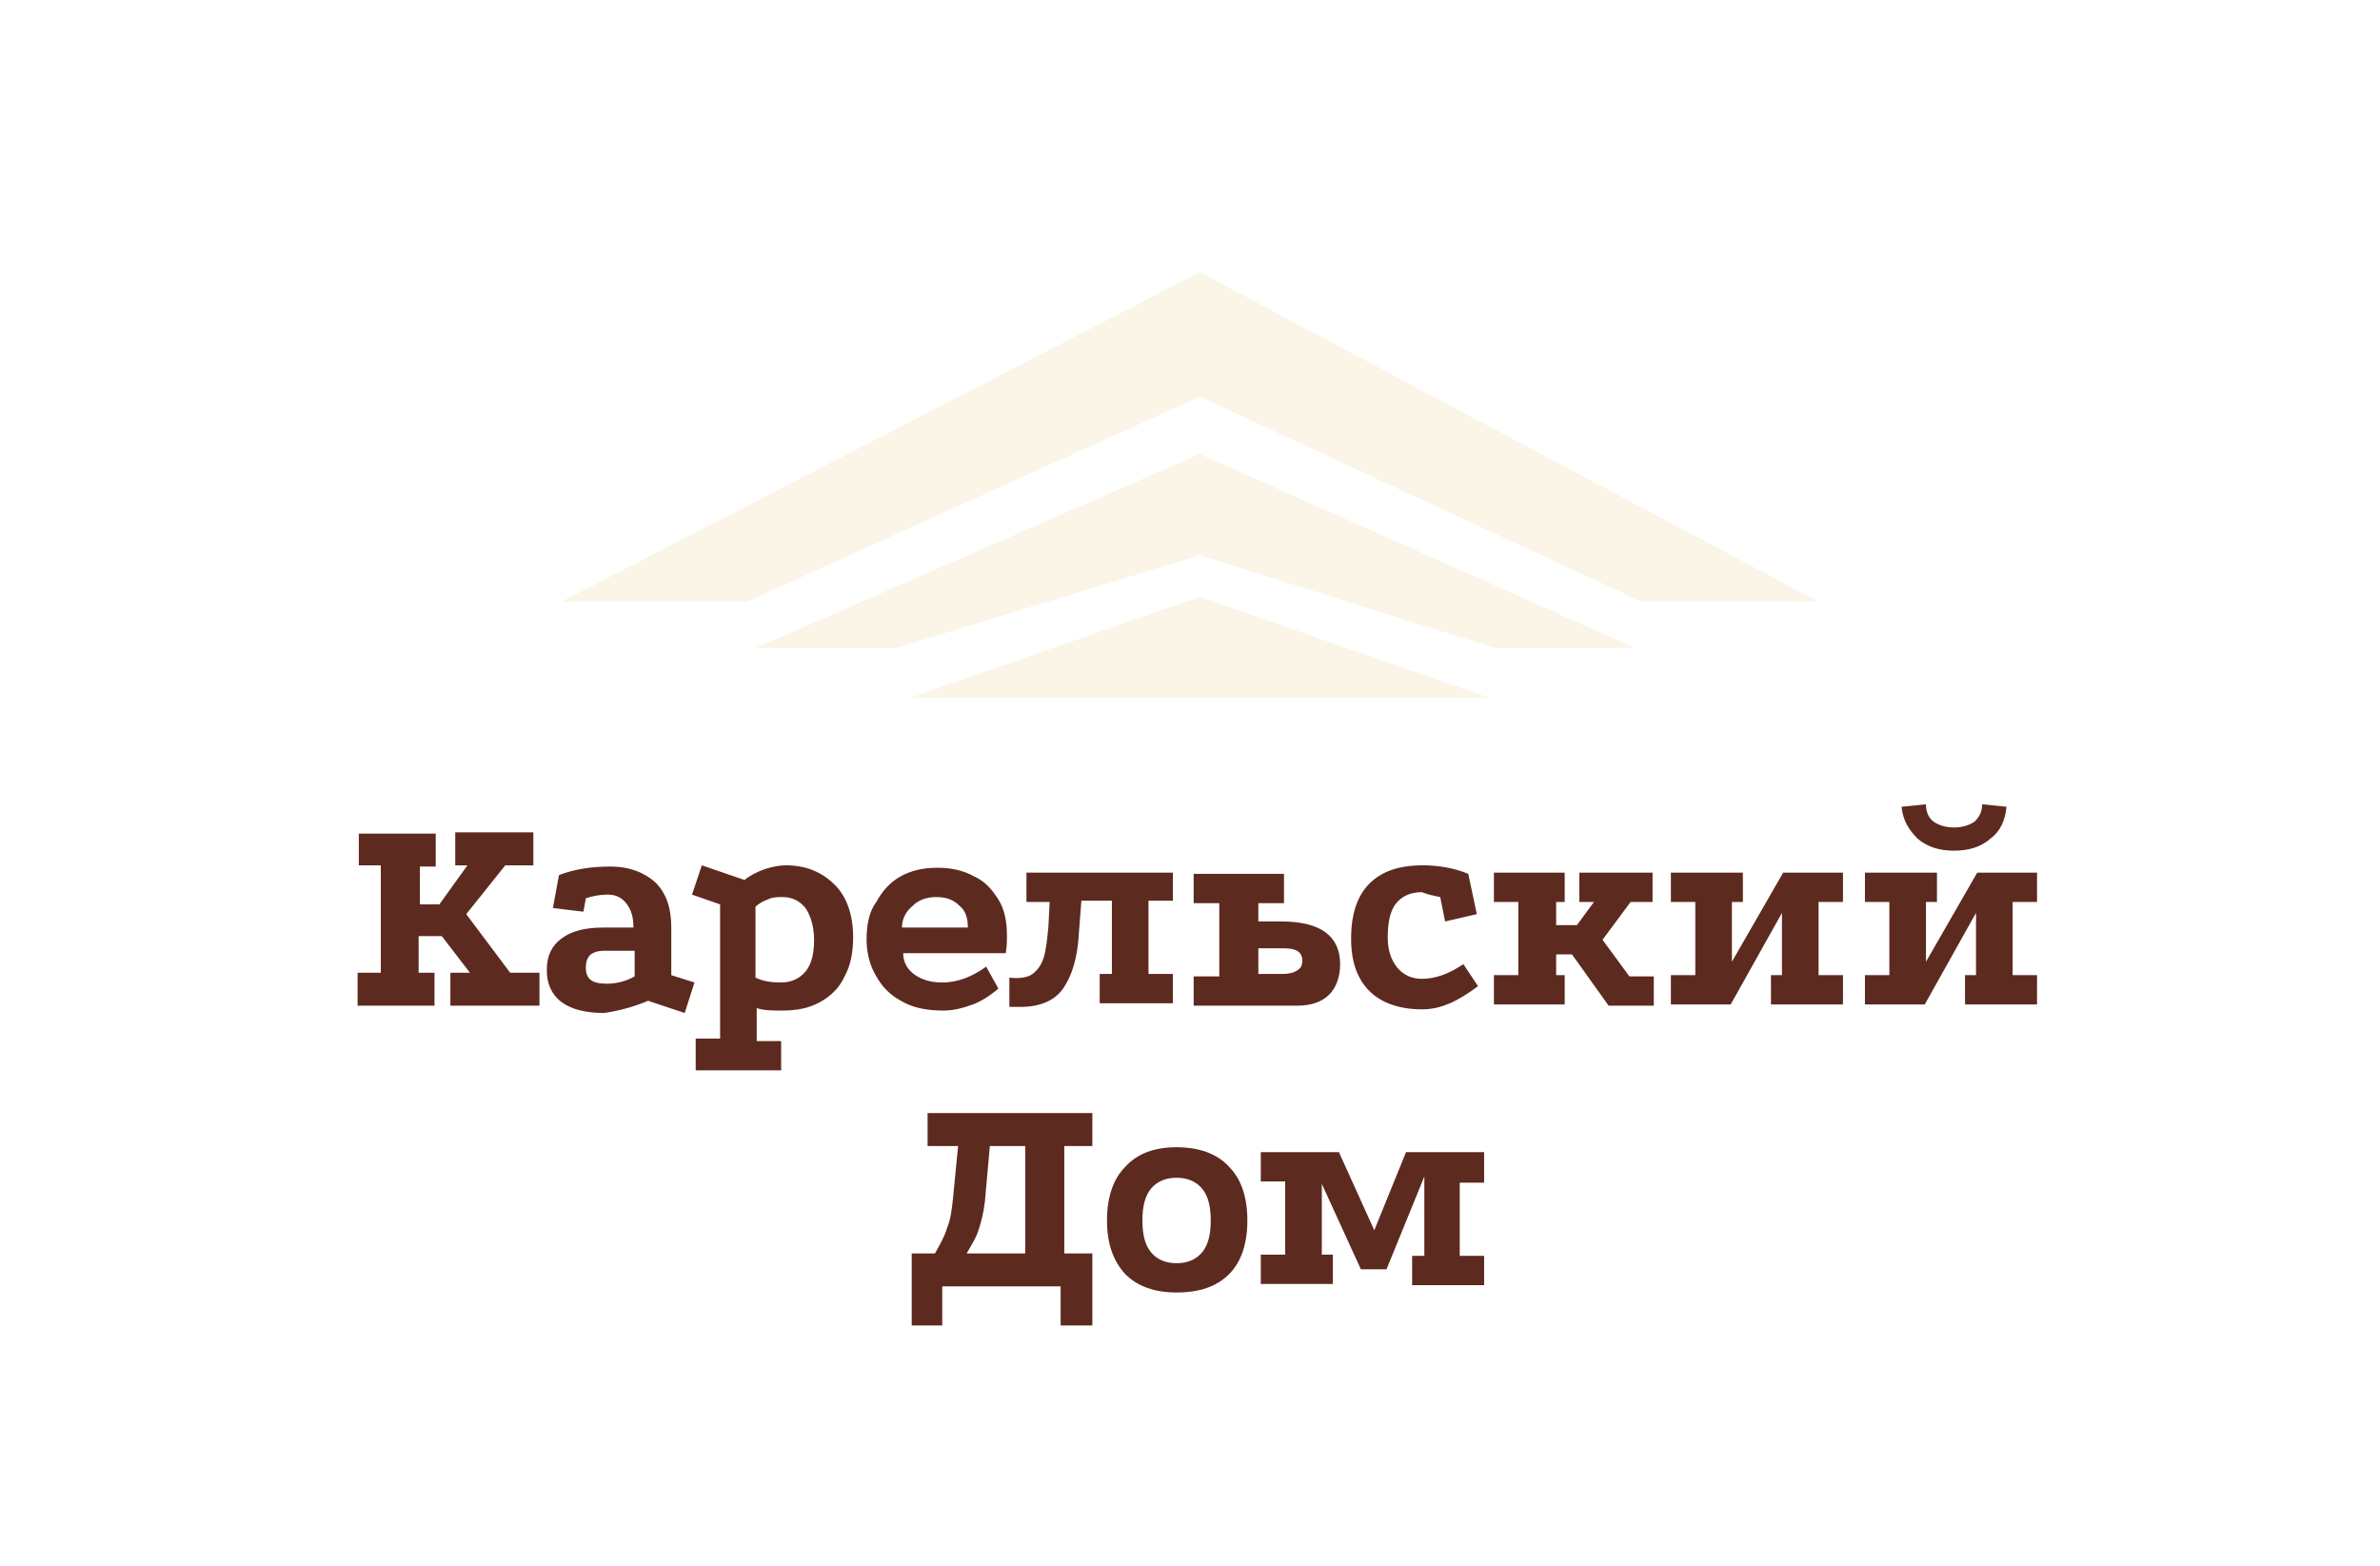
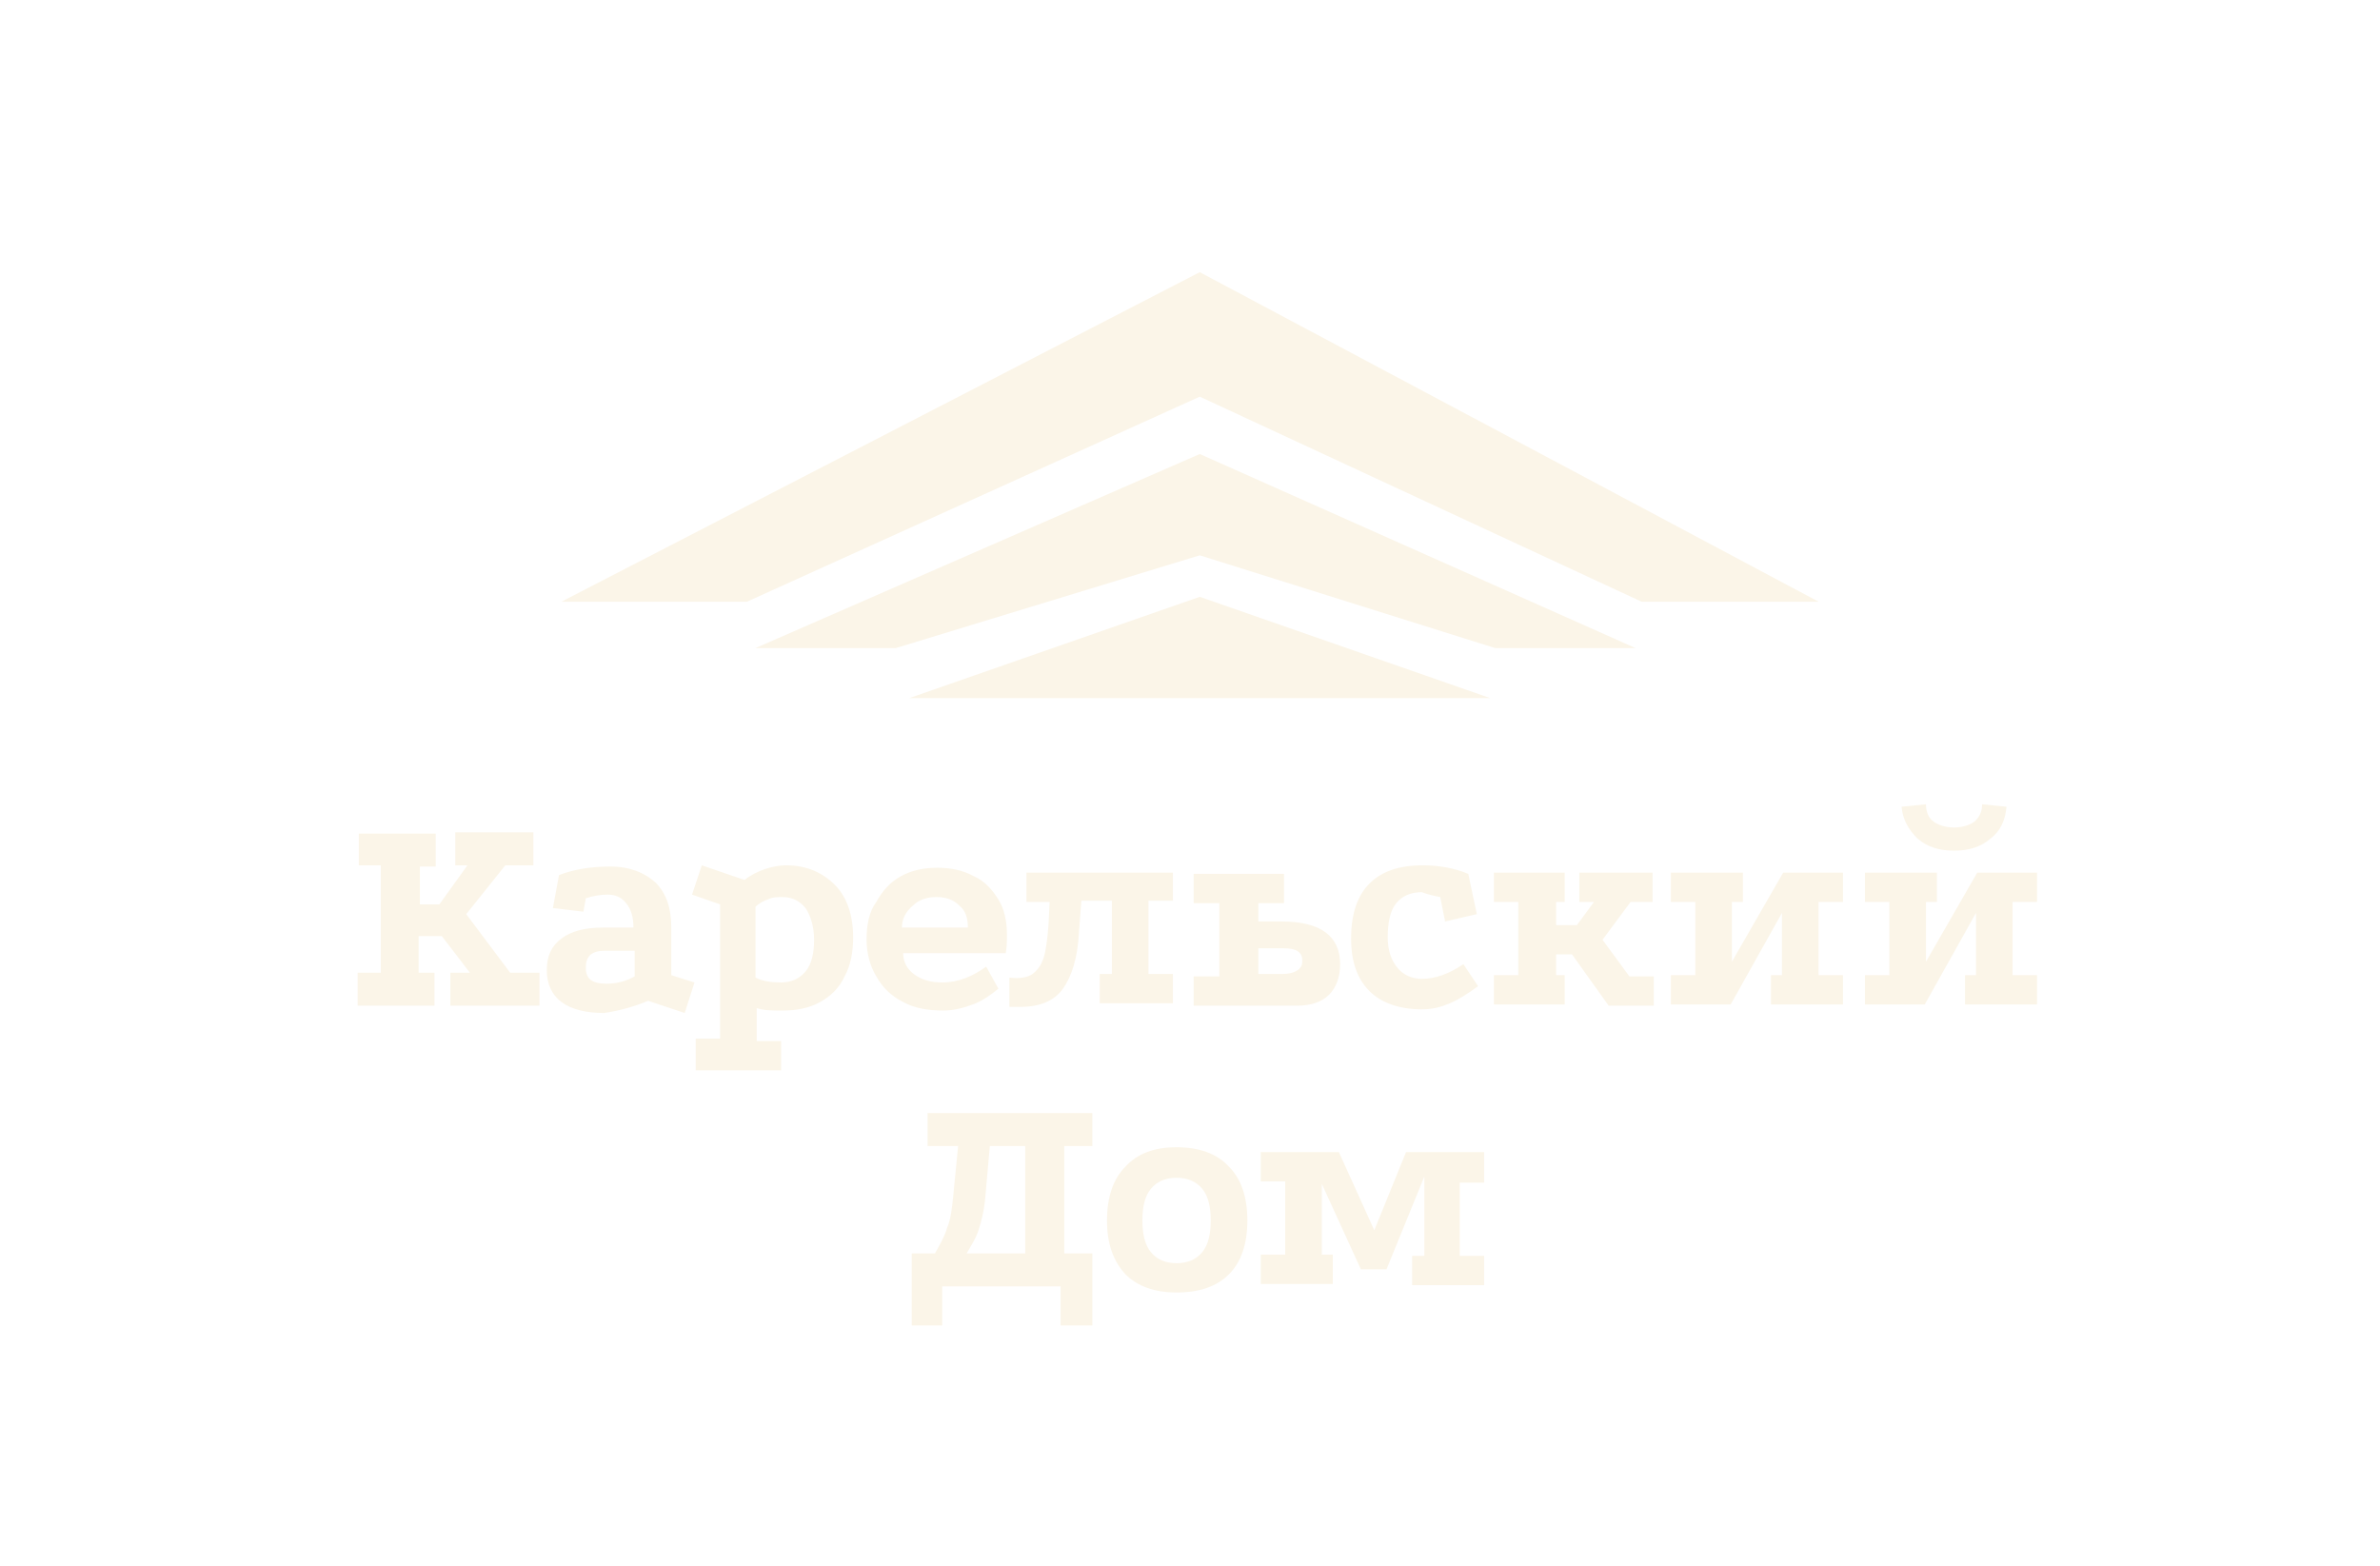
<svg xmlns="http://www.w3.org/2000/svg" viewBox="0 0 195 128.3">
  <path fill-rule="evenodd" clip-rule="evenodd" fill="#fbf5e8" d="M134.5 49.3L98.3 32.5 61.2 49.3H46l52.3-27 50.7 27h-14.5z" />
  <path fill-rule="evenodd" clip-rule="evenodd" fill="#fbf5e8" d="M122.5 53.1l-24.2-7.6-24.9 7.6H61.9l36.4-15.9L134 53.1h-11.5z" />
  <path fill-rule="evenodd" clip-rule="evenodd" fill="#fbf5e8" d="M98.3 48.9l23.8 8.3H74.5l23.8-8.3z" />
-   <path fill="#5D2A1F" d="M29.3 70.9h1.9v8.8h-1.9v2.7h6.3v-2.7h-1.3v-3h1.9l2.3 3h-1.6v2.7h7.3v-2.7h-2.4l-3.6-4.8 3.2-4h2.3v-2.7h-6.4v2.7h1L36 74.1h-1.6V71h1.3v-2.7h-6.3v2.6zM53.1 82l3 1 .8-2.5-1.9-.6V76c0-1.6-.4-2.8-1.3-3.7-.9-.8-2.1-1.3-3.7-1.3-1.5 0-2.9.2-4.2.7l-.5 2.7 2.5.3.2-1.1c.6-.2 1.2-.3 1.8-.3.6 0 1.1.2 1.5.7.4.5.6 1.1.6 2h-2.5c-1.5 0-2.6.3-3.4.9-.8.6-1.2 1.4-1.2 2.6 0 1.1.4 2 1.2 2.6.8.6 2 .9 3.5.9 1.3-.2 2.4-.5 3.6-1zm-3.6-4.1H52V80c-.7.4-1.5.6-2.3.6-1.2 0-1.7-.4-1.7-1.3 0-.5.1-.8.4-1.1.3-.2.6-.3 1.1-.3zm7.4 9.8H64v-2.4h-2v-2.7c.6.2 1.3.2 2.1.2 1.2 0 2.2-.2 3.1-.7.9-.5 1.6-1.2 2-2.1.5-.9.7-2 .7-3.2 0-1.8-.5-3.3-1.5-4.3s-2.3-1.6-4-1.6c-.5 0-1.1.1-1.7.3-.6.2-1.2.5-1.7.9l-3.5-1.2-.8 2.4 2.3.8v11h-2v2.6zm7.1-7.2c-.8 0-1.5-.1-2.1-.4v-5.8c.3-.3.7-.5 1-.6.4-.2.8-.2 1.2-.2.8 0 1.4.3 1.9.9.4.6.7 1.5.7 2.6s-.2 2-.7 2.6c-.5.6-1.2.9-2 .9zm17.8.5l-1-1.8c-1.1.8-2.3 1.3-3.6 1.3-.9 0-1.6-.2-2.2-.6-.6-.4-1-1-1-1.8h8.4c.1-.5.1-1 .1-1.5 0-1.1-.2-2.1-.7-2.9-.5-.8-1.1-1.5-2-1.9-.9-.5-1.9-.7-3-.7s-2.1.2-3 .7c-.9.5-1.5 1.2-2 2.1-.6.8-.8 1.9-.8 3.1 0 1.1.3 2.2.8 3 .5.9 1.2 1.6 2.2 2.1.9.5 2 .7 3.3.7.8 0 1.6-.2 2.4-.5.6-.2 1.4-.7 2.1-1.3zm-2.5-5h-5.4c0-.7.3-1.3.9-1.8.5-.5 1.2-.7 1.9-.7.8 0 1.4.2 1.9.7.5.4.7 1 .7 1.8zm16.8-2.1v-2.4h-12v2.4H86l-.1 2c-.1 1.1-.2 2-.4 2.6-.2.6-.5 1-.9 1.3-.4.3-1.1.4-1.9.3v2.4h.9c1.6 0 2.8-.5 3.5-1.5.7-1 1.2-2.5 1.3-4.6l.2-2.6h2.5v6h-1v2.4h6v-2.4h-2v-6h2zm1.8 8.5h8.4c1.1 0 2-.3 2.6-.9.6-.6.9-1.5.9-2.5 0-2.3-1.6-3.5-4.8-3.5h-1.9V74h2.1v-2.4h-7.4V74h2.1v6h-2.1v2.4zm5.2-2.5v-2.2h2.1c1 0 1.5.3 1.5 1 0 .4-.1.6-.4.8-.3.2-.7.3-1.2.3h-2zm14.9-6.4l.4 2 2.6-.6-.7-3.3c-1.2-.5-2.5-.7-3.7-.7-2 0-3.4.5-4.4 1.5-1 1-1.5 2.5-1.5 4.5 0 1.9.5 3.3 1.5 4.3s2.5 1.5 4.3 1.5c.9 0 1.6-.2 2.3-.5.7-.3 1.5-.8 2.3-1.4l-1.2-1.8c-1.2.8-2.3 1.2-3.4 1.2-.8 0-1.5-.3-2-.9-.5-.6-.8-1.4-.8-2.5 0-1.2.2-2.2.7-2.8.5-.6 1.2-.9 2.1-.9.5.2 1 .3 1.5.4zm4.4.4h2v6h-2v2.4h5.8v-2.4h-.7v-1.7h1.3l3 4.2h3.7V80h-2l-2.2-3 2.3-3.1h1.8v-2.4h-6v2.4h1.2l-1.4 1.9h-1.7v-1.9h.7v-2.4h-5.8v2.4zm14.5 0h2v6h-2v2.4h4.9l4.2-7.5v5.1h-.9v2.4h5.9v-2.4h-2v-6h2v-2.4h-4.9l-4.2 7.3v-4.9h.9v-2.4h-5.9v2.4zm15.9 0h2v6h-2v2.4h4.9l4.2-7.5v5.1h-.9v2.4h5.9v-2.4h-2v-6h2v-2.4H162l-4.2 7.3v-4.9h.9v-2.4h-5.9v2.4zm7.3-4.2c1.2 0 2.2-.3 3-1 .8-.6 1.2-1.5 1.3-2.6l-2-.2c0 .6-.2 1-.6 1.4-.4.3-1 .5-1.7.5s-1.3-.2-1.7-.5c-.4-.3-.6-.8-.6-1.4l-2 .2c.1 1.1.6 1.9 1.3 2.6.8.7 1.8 1 3 1zm-83.5 33h-1.9v5.9h2.5v-3.2h9.7v3.2h2.6v-5.9h-2.3v-8.8h2.3v-2.7H76v2.7h2.5l-.4 4.1c-.1 1-.2 1.9-.5 2.6-.2.7-.6 1.4-1 2.1zm2.6 0c.4-.7.8-1.3 1-2 .2-.6.4-1.4.5-2.3l.4-4.5H84v8.8h-4.8zM96.4 94c-1.8 0-3.2.5-4.2 1.6-1 1-1.5 2.5-1.5 4.4 0 1.9.5 3.3 1.5 4.4 1 1 2.4 1.5 4.2 1.5 1.9 0 3.3-.5 4.3-1.5s1.5-2.5 1.5-4.4c0-1.9-.5-3.4-1.5-4.4-1-1.1-2.5-1.6-4.3-1.6zm0 2.5c.9 0 1.6.3 2.1.9.5.6.7 1.5.7 2.6s-.2 2-.7 2.6c-.5.6-1.2.9-2.1.9-.9 0-1.6-.3-2.1-.9-.5-.6-.7-1.5-.7-2.6s.2-2 .7-2.6c.5-.6 1.2-.9 2.1-.9zm25.2-2.1h-6.4l-2.6 6.4-2.9-6.4h-6.4v2.4h2v6h-2v2.4h5.9v-2.4h-.9V97l3.2 7h2.1l3.1-7.6v6.5h-1v2.4h5.9v-2.4h-2v-6h2v-2.5z" />
+   <path fill="#fbf5e8" d="M29.3 70.9h1.9v8.8h-1.9v2.7h6.3v-2.7h-1.3v-3h1.9l2.3 3h-1.6v2.7h7.3v-2.7h-2.4l-3.6-4.8 3.2-4h2.3v-2.7h-6.4v2.7h1L36 74.1h-1.6V71h1.3v-2.7h-6.3v2.6zM53.1 82l3 1 .8-2.5-1.9-.6V76c0-1.6-.4-2.8-1.3-3.7-.9-.8-2.1-1.3-3.7-1.3-1.5 0-2.9.2-4.2.7l-.5 2.7 2.5.3.2-1.1c.6-.2 1.2-.3 1.8-.3.6 0 1.1.2 1.5.7.4.5.6 1.1.6 2h-2.5c-1.5 0-2.6.3-3.4.9-.8.6-1.2 1.4-1.2 2.6 0 1.1.4 2 1.2 2.6.8.6 2 .9 3.5.9 1.3-.2 2.4-.5 3.6-1zm-3.6-4.1H52V80c-.7.4-1.5.6-2.3.6-1.2 0-1.7-.4-1.7-1.3 0-.5.1-.8.4-1.1.3-.2.6-.3 1.1-.3zm7.4 9.8H64v-2.4h-2v-2.7c.6.2 1.3.2 2.1.2 1.2 0 2.2-.2 3.1-.7.9-.5 1.6-1.2 2-2.1.5-.9.7-2 .7-3.2 0-1.8-.5-3.3-1.5-4.3s-2.3-1.6-4-1.6c-.5 0-1.1.1-1.7.3-.6.2-1.2.5-1.7.9l-3.5-1.2-.8 2.4 2.3.8v11h-2v2.6zm7.1-7.2c-.8 0-1.5-.1-2.1-.4v-5.8c.3-.3.7-.5 1-.6.4-.2.8-.2 1.2-.2.8 0 1.4.3 1.9.9.4.6.7 1.5.7 2.6s-.2 2-.7 2.6c-.5.6-1.2.9-2 .9zm17.8.5l-1-1.8c-1.1.8-2.3 1.3-3.6 1.3-.9 0-1.6-.2-2.2-.6-.6-.4-1-1-1-1.8h8.4c.1-.5.1-1 .1-1.5 0-1.1-.2-2.1-.7-2.9-.5-.8-1.1-1.5-2-1.9-.9-.5-1.9-.7-3-.7s-2.1.2-3 .7c-.9.5-1.5 1.2-2 2.1-.6.8-.8 1.9-.8 3.1 0 1.1.3 2.2.8 3 .5.9 1.2 1.6 2.2 2.1.9.5 2 .7 3.3.7.8 0 1.6-.2 2.4-.5.6-.2 1.4-.7 2.1-1.3zm-2.5-5h-5.4c0-.7.3-1.3.9-1.8.5-.5 1.2-.7 1.9-.7.8 0 1.4.2 1.9.7.5.4.7 1 .7 1.8zm16.8-2.1v-2.4h-12v2.4H86l-.1 2c-.1 1.1-.2 2-.4 2.6-.2.6-.5 1-.9 1.3-.4.3-1.1.4-1.9.3v2.4h.9c1.6 0 2.8-.5 3.5-1.5.7-1 1.2-2.5 1.3-4.6l.2-2.6h2.5v6h-1v2.4h6v-2.4h-2v-6h2zm1.8 8.5h8.4c1.1 0 2-.3 2.6-.9.6-.6.9-1.5.9-2.5 0-2.3-1.6-3.5-4.8-3.5h-1.9V74h2.1v-2.4h-7.4V74h2.1v6h-2.1v2.4zm5.2-2.5v-2.2h2.1c1 0 1.5.3 1.5 1 0 .4-.1.6-.4.8-.3.2-.7.3-1.2.3h-2zm14.9-6.4l.4 2 2.6-.6-.7-3.3c-1.2-.5-2.5-.7-3.7-.7-2 0-3.4.5-4.4 1.5-1 1-1.5 2.5-1.5 4.5 0 1.9.5 3.3 1.5 4.3s2.5 1.5 4.3 1.5c.9 0 1.6-.2 2.3-.5.7-.3 1.5-.8 2.3-1.4l-1.2-1.8c-1.2.8-2.3 1.2-3.4 1.2-.8 0-1.5-.3-2-.9-.5-.6-.8-1.4-.8-2.5 0-1.2.2-2.2.7-2.8.5-.6 1.2-.9 2.1-.9.5.2 1 .3 1.5.4zm4.4.4h2v6h-2v2.4h5.8v-2.4h-.7v-1.7h1.3l3 4.2h3.7V80h-2l-2.2-3 2.3-3.1h1.8v-2.4h-6v2.4h1.2l-1.4 1.9h-1.7v-1.9h.7v-2.4h-5.8v2.4zm14.5 0h2v6h-2v2.4h4.9l4.2-7.5v5.1h-.9v2.4h5.9v-2.4h-2v-6h2v-2.4h-4.9l-4.2 7.3v-4.9h.9v-2.4h-5.9v2.4zm15.9 0h2v6h-2v2.4h4.9l4.2-7.5v5.1h-.9v2.4h5.9v-2.4h-2v-6h2v-2.4H162l-4.2 7.3v-4.9h.9v-2.4h-5.9v2.4zm7.3-4.2c1.2 0 2.2-.3 3-1 .8-.6 1.2-1.5 1.3-2.6l-2-.2c0 .6-.2 1-.6 1.4-.4.3-1 .5-1.7.5s-1.3-.2-1.7-.5c-.4-.3-.6-.8-.6-1.4l-2 .2c.1 1.1.6 1.9 1.3 2.6.8.7 1.8 1 3 1zm-83.5 33h-1.9v5.9h2.5v-3.2h9.7v3.2h2.6v-5.9h-2.3v-8.8h2.3v-2.7H76v2.7h2.5l-.4 4.1c-.1 1-.2 1.9-.5 2.6-.2.7-.6 1.4-1 2.1zm2.6 0c.4-.7.8-1.3 1-2 .2-.6.4-1.4.5-2.3l.4-4.5H84v8.8h-4.8zM96.4 94c-1.8 0-3.2.5-4.2 1.6-1 1-1.5 2.5-1.5 4.4 0 1.9.5 3.3 1.5 4.4 1 1 2.4 1.5 4.2 1.5 1.9 0 3.3-.5 4.3-1.5s1.5-2.5 1.5-4.4c0-1.9-.5-3.4-1.5-4.4-1-1.1-2.5-1.6-4.3-1.6zm0 2.5c.9 0 1.6.3 2.1.9.5.6.7 1.5.7 2.6s-.2 2-.7 2.6c-.5.6-1.2.9-2.1.9-.9 0-1.6-.3-2.1-.9-.5-.6-.7-1.5-.7-2.6s.2-2 .7-2.6c.5-.6 1.2-.9 2.1-.9zm25.2-2.1h-6.4l-2.6 6.4-2.9-6.4h-6.4v2.4h2v6h-2v2.4h5.9v-2.4h-.9V97l3.2 7h2.1l3.1-7.6v6.5h-1v2.4h5.9v-2.4h-2v-6h2v-2.5z" />
</svg>
